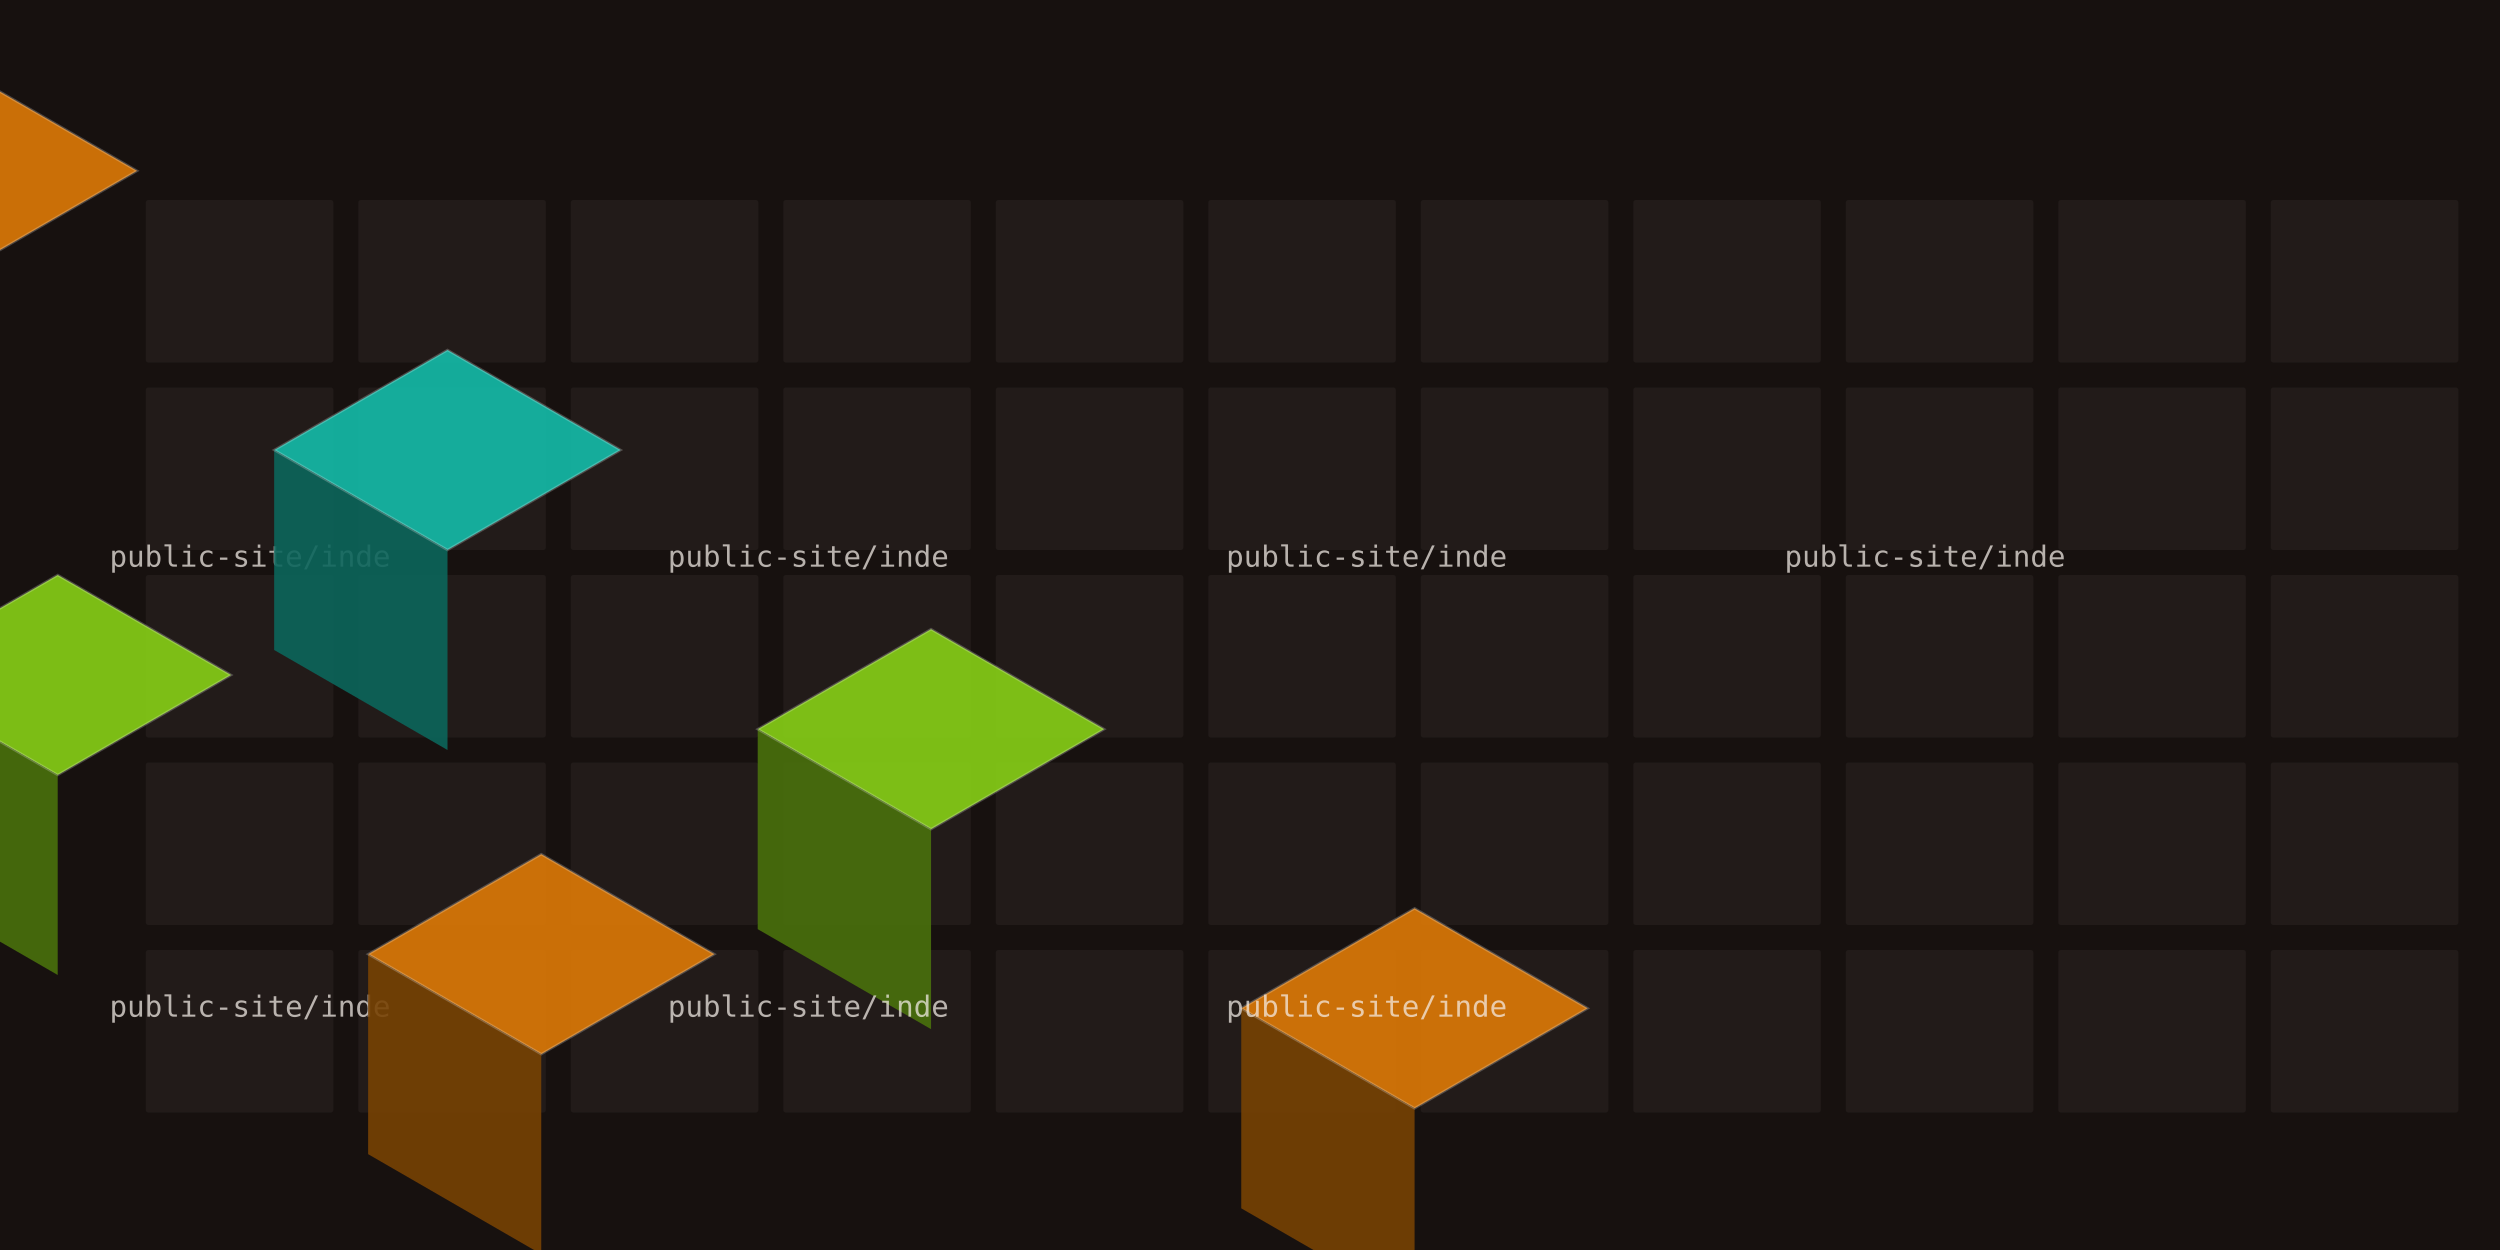
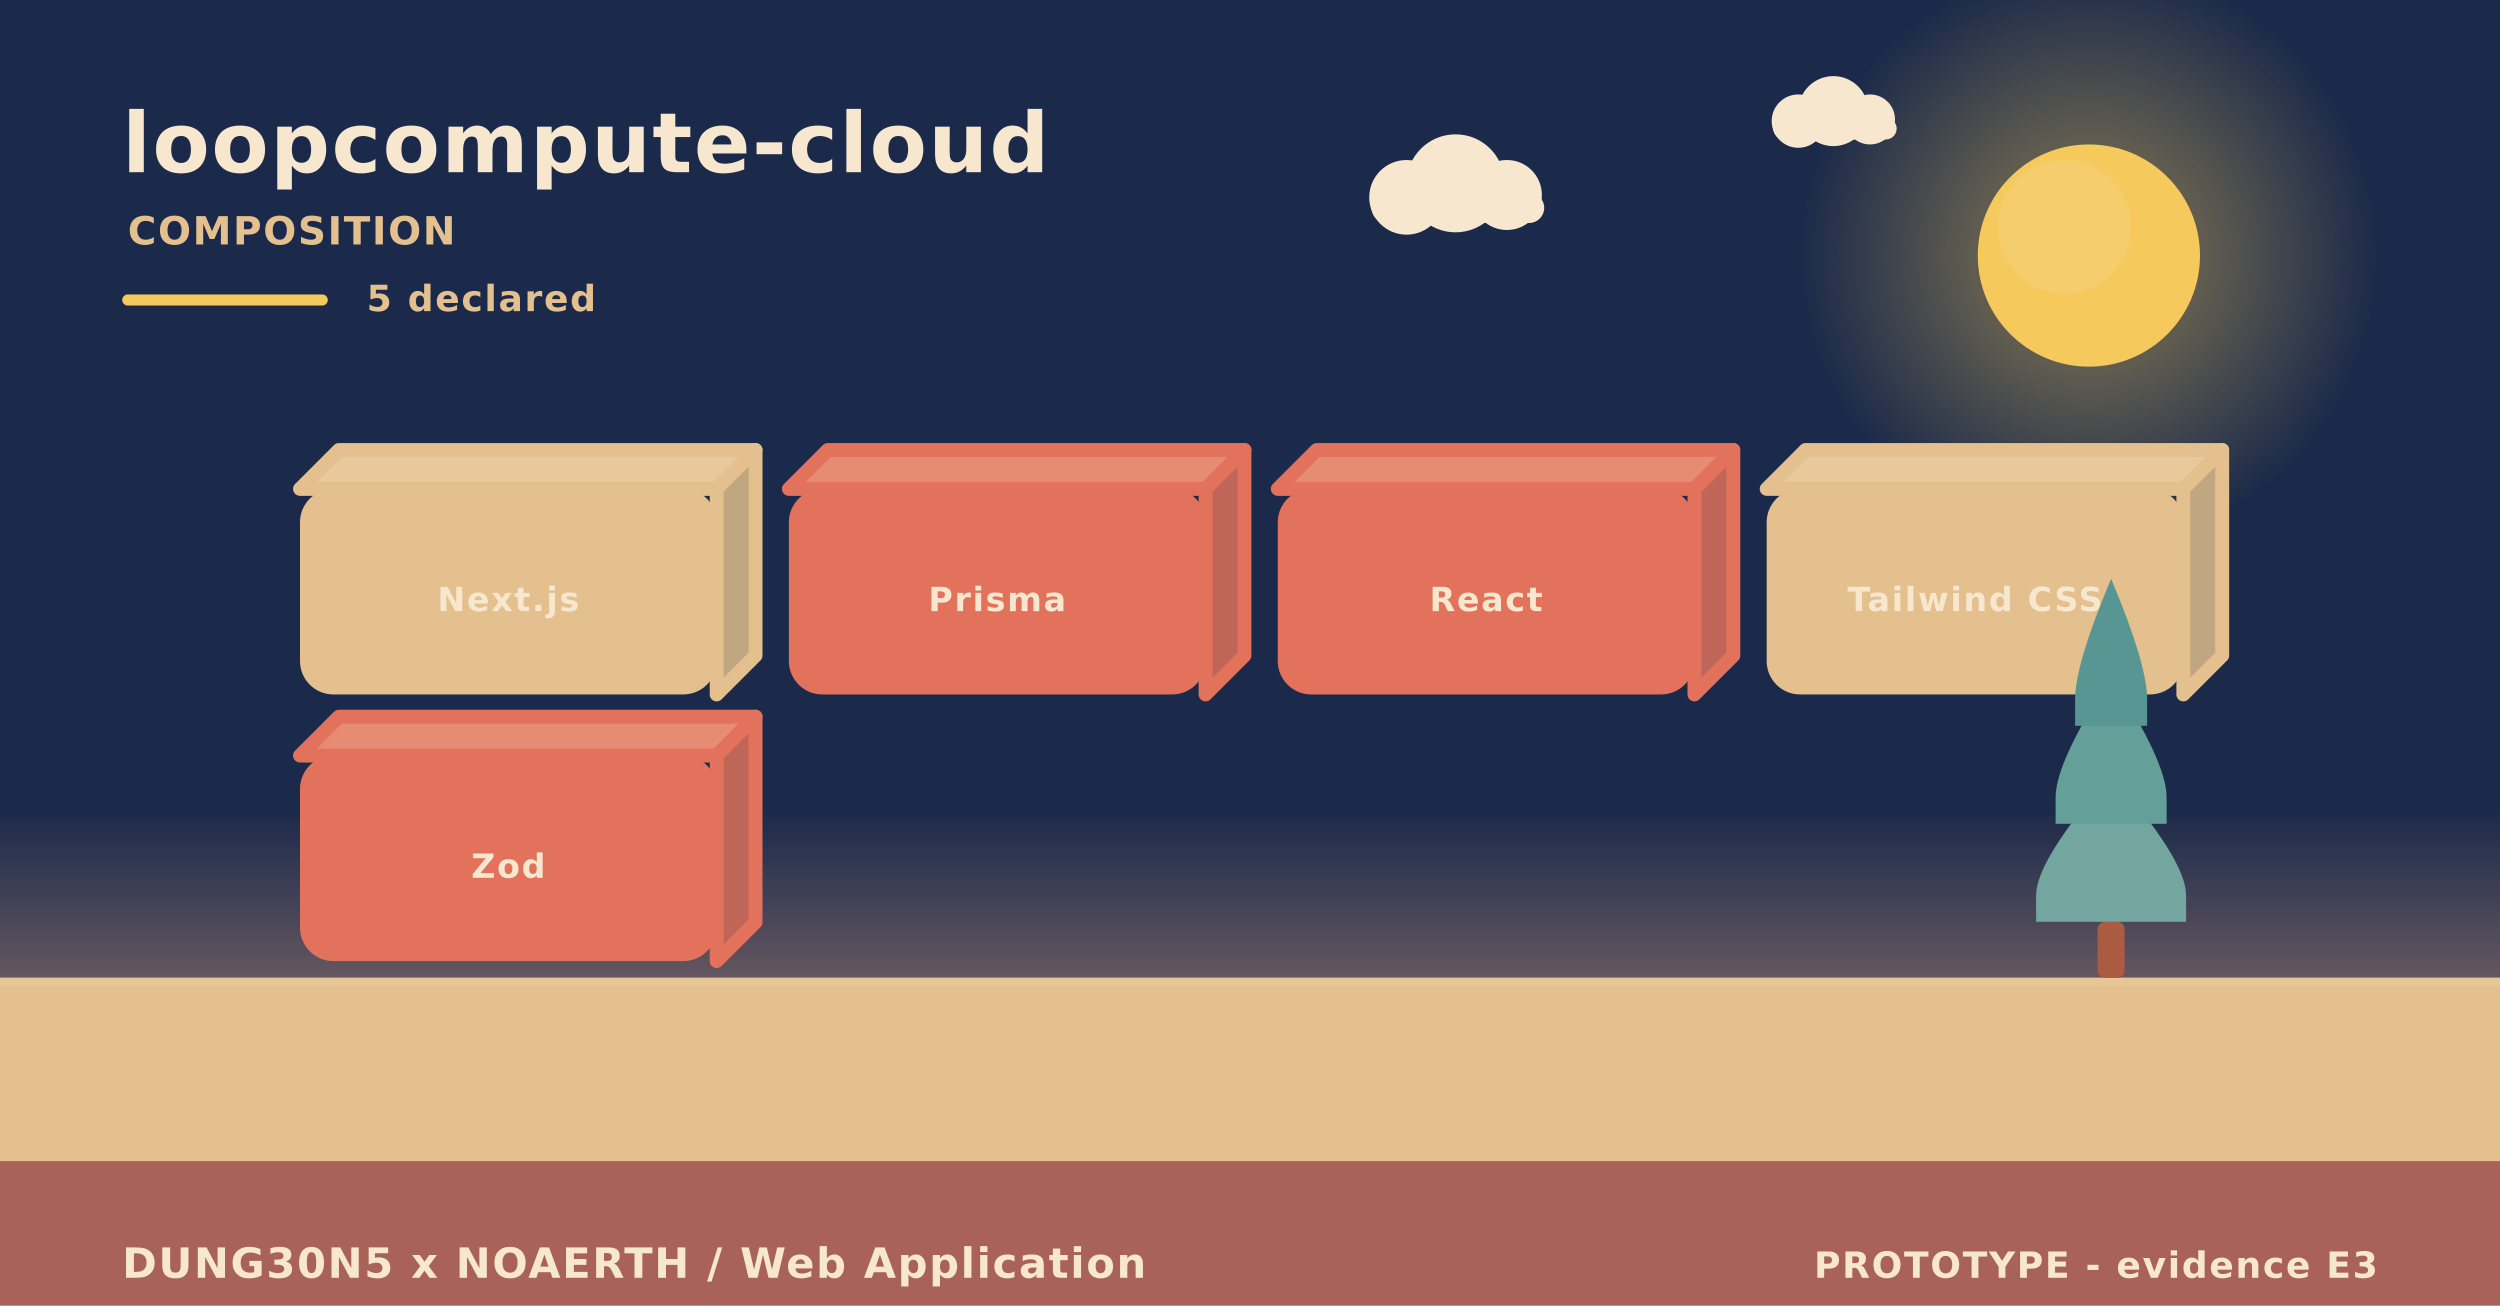
- <svg xmlns="http://www.w3.org/2000/svg" viewBox="0 0 1200 600" width="1200" height="600" role="img" aria-label="loopcompute-cloud component map">
-   <rect width="1200" height="600" fill="#17110f" />
-   <defs>
-     <linearGradient id="gc" x1="0" y1="0" x2="1" y2="1">
-       <stop offset="0%" stop-color="#d97706" />
-       <stop offset="100%" stop-color="#14b8a6" />
-     </linearGradient>
-   </defs>
-   <rect x="70.00" y="96.00" width="90.00" height="78.00" rx="1.20" fill="#f6efe9" opacity="0.05" />
-   <rect x="172.00" y="96.00" width="90.00" height="78.00" rx="1.20" fill="#f6efe9" opacity="0.05" />
-   <rect x="274.00" y="96.00" width="90.00" height="78.00" rx="1.20" fill="#f6efe9" opacity="0.05" />
-   <rect x="376.00" y="96.00" width="90.00" height="78.00" rx="1.20" fill="#f6efe9" opacity="0.05" />
-   <rect x="478.00" y="96.00" width="90.00" height="78.00" rx="1.20" fill="#f6efe9" opacity="0.05" />
-   <rect x="580.00" y="96.00" width="90.00" height="78.00" rx="1.20" fill="#f6efe9" opacity="0.05" />
-   <rect x="682.00" y="96.00" width="90.00" height="78.00" rx="1.20" fill="#f6efe9" opacity="0.05" />
-   <rect x="784.00" y="96.00" width="90.00" height="78.00" rx="1.20" fill="#f6efe9" opacity="0.05" />
-   <rect x="886.00" y="96.00" width="90.00" height="78.00" rx="1.20" fill="#f6efe9" opacity="0.05" />
-   <rect x="988.00" y="96.00" width="90.00" height="78.00" rx="1.20" fill="#f6efe9" opacity="0.05" />
-   <rect x="1090.00" y="96.00" width="90.00" height="78.00" rx="1.20" fill="#f6efe9" opacity="0.05" />
-   <rect x="70.00" y="186.00" width="90.00" height="78.00" rx="1.20" fill="#f6efe9" opacity="0.05" />
-   <rect x="172.00" y="186.00" width="90.00" height="78.00" rx="1.20" fill="#f6efe9" opacity="0.05" />
-   <rect x="274.00" y="186.00" width="90.00" height="78.00" rx="1.20" fill="#f6efe9" opacity="0.05" />
-   <rect x="376.00" y="186.00" width="90.00" height="78.00" rx="1.20" fill="#f6efe9" opacity="0.05" />
-   <rect x="478.00" y="186.00" width="90.00" height="78.00" rx="1.20" fill="#f6efe9" opacity="0.05" />
-   <rect x="580.00" y="186.00" width="90.00" height="78.00" rx="1.20" fill="#f6efe9" opacity="0.05" />
-   <rect x="682.00" y="186.00" width="90.00" height="78.00" rx="1.20" fill="#f6efe9" opacity="0.05" />
-   <rect x="784.00" y="186.00" width="90.00" height="78.00" rx="1.20" fill="#f6efe9" opacity="0.05" />
-   <rect x="886.00" y="186.00" width="90.00" height="78.00" rx="1.20" fill="#f6efe9" opacity="0.05" />
-   <rect x="988.00" y="186.00" width="90.00" height="78.00" rx="1.20" fill="#f6efe9" opacity="0.05" />
-   <rect x="1090.00" y="186.00" width="90.00" height="78.00" rx="1.20" fill="#f6efe9" opacity="0.05" />
-   <rect x="70.00" y="276.00" width="90.00" height="78.00" rx="1.20" fill="#f6efe9" opacity="0.05" />
-   <rect x="172.00" y="276.00" width="90.00" height="78.00" rx="1.20" fill="#f6efe9" opacity="0.05" />
-   <rect x="274.00" y="276.00" width="90.00" height="78.00" rx="1.20" fill="#f6efe9" opacity="0.05" />
-   <rect x="376.00" y="276.00" width="90.00" height="78.00" rx="1.20" fill="#f6efe9" opacity="0.05" />
-   <rect x="478.00" y="276.00" width="90.00" height="78.00" rx="1.20" fill="#f6efe9" opacity="0.05" />
-   <rect x="580.00" y="276.00" width="90.00" height="78.00" rx="1.20" fill="#f6efe9" opacity="0.05" />
-   <rect x="682.00" y="276.00" width="90.00" height="78.00" rx="1.20" fill="#f6efe9" opacity="0.05" />
-   <rect x="784.00" y="276.00" width="90.00" height="78.00" rx="1.20" fill="#f6efe9" opacity="0.05" />
-   <rect x="886.00" y="276.00" width="90.00" height="78.00" rx="1.20" fill="#f6efe9" opacity="0.05" />
-   <rect x="988.00" y="276.00" width="90.00" height="78.00" rx="1.20" fill="#f6efe9" opacity="0.05" />
-   <rect x="1090.00" y="276.00" width="90.00" height="78.00" rx="1.20" fill="#f6efe9" opacity="0.05" />
-   <rect x="70.00" y="366.00" width="90.00" height="78.00" rx="1.20" fill="#f6efe9" opacity="0.05" />
-   <rect x="172.00" y="366.00" width="90.00" height="78.00" rx="1.20" fill="#f6efe9" opacity="0.05" />
-   <rect x="274.00" y="366.00" width="90.00" height="78.00" rx="1.20" fill="#f6efe9" opacity="0.05" />
-   <rect x="376.00" y="366.00" width="90.00" height="78.00" rx="1.20" fill="#f6efe9" opacity="0.05" />
-   <rect x="478.00" y="366.00" width="90.00" height="78.00" rx="1.20" fill="#f6efe9" opacity="0.05" />
-   <rect x="580.00" y="366.00" width="90.00" height="78.00" rx="1.20" fill="#f6efe9" opacity="0.05" />
-   <rect x="682.00" y="366.00" width="90.00" height="78.00" rx="1.20" fill="#f6efe9" opacity="0.05" />
-   <rect x="784.00" y="366.00" width="90.00" height="78.00" rx="1.20" fill="#f6efe9" opacity="0.05" />
-   <rect x="886.00" y="366.00" width="90.00" height="78.00" rx="1.20" fill="#f6efe9" opacity="0.05" />
-   <rect x="988.00" y="366.00" width="90.00" height="78.00" rx="1.20" fill="#f6efe9" opacity="0.05" />
-   <rect x="1090.00" y="366.00" width="90.00" height="78.00" rx="1.20" fill="#f6efe9" opacity="0.05" />
-   <rect x="70.00" y="456.00" width="90.00" height="78.00" rx="1.20" fill="#f6efe9" opacity="0.05" />
-   <rect x="172.00" y="456.00" width="90.00" height="78.00" rx="1.20" fill="#f6efe9" opacity="0.05" />
-   <rect x="274.00" y="456.00" width="90.00" height="78.00" rx="1.20" fill="#f6efe9" opacity="0.05" />
-   <rect x="376.00" y="456.00" width="90.00" height="78.00" rx="1.20" fill="#f6efe9" opacity="0.05" />
-   <rect x="478.00" y="456.00" width="90.00" height="78.00" rx="1.20" fill="#f6efe9" opacity="0.05" />
-   <rect x="580.00" y="456.00" width="90.00" height="78.00" rx="1.20" fill="#f6efe9" opacity="0.05" />
-   <rect x="682.00" y="456.00" width="90.00" height="78.00" rx="1.20" fill="#f6efe9" opacity="0.05" />
-   <rect x="784.00" y="456.00" width="90.00" height="78.00" rx="1.20" fill="#f6efe9" opacity="0.05" />
-   <rect x="886.00" y="456.00" width="90.00" height="78.00" rx="1.20" fill="#f6efe9" opacity="0.05" />
-   <rect x="988.00" y="456.00" width="90.00" height="78.00" rx="1.20" fill="#f6efe9" opacity="0.05" />
-   <rect x="1090.00" y="456.00" width="90.00" height="78.00" rx="1.20" fill="#f6efe9" opacity="0.05" />
-   <g transform="rotate(0 120 140)">
-     <polygon points="-17.3,34.0 65.8,82.0 -17.3,130.0 -100.5,82.0" fill="#d97706" opacity="0.92" />
-     <polygon points="-100.5,82.0 -17.3,130.0 -17.3,226.0 -100.5,178.0" fill="#774103" opacity="0.9" />
-     <polygon points="-17.3,34.0 65.8,82.0 -17.3,130.0 -100.5,82.0" fill="none" stroke="rgba(255,255,255,0.220)" stroke-width="1.2" />
-     <animateTransform attributeName="transform" type="rotate" values="-32.0 0.00 0.00 0.0 0.00 0.00" dur="5.3s" begin="0.0s" repeatCount="indefinite" />
+ <svg xmlns="http://www.w3.org/2000/svg" width="900" height="470" viewBox="0 0 900 470" role="img" aria-label="loopcompute-cloud - how it is composed">
+   <linearGradient id="skyc" x1="0" y1="0" x2="0" y2="1">
+     <stop offset="0" stop-color="#1b2a4a" />
+     <stop offset="0.62" stop-color="#1b2a4a" />
+     <stop offset="1" stop-color="#f3ad8a" />
+   </linearGradient>
+   <rect width="900" height="470" fill="url(#skyc)" />
+   <radialGradient id="sunc">
+     <stop offset="0.35" stop-color="#f5c95c" stop-opacity="0.34" />
+     <stop offset="1" stop-color="#f5c95c" stop-opacity="0" />
+   </radialGradient>
+   <circle cx="752" cy="92" r="104" fill="url(#sunc)" />
+   <circle cx="752" cy="92" r="40" fill="#f5c95c" />
+   <circle cx="743.2" cy="81.6" r="24" fill="#f5d27e" opacity="0.5" />
+   <g>
+     <circle cx="524" cy="66" r="17.64" fill="#f6e7ce" />
+     <circle cx="506.36" cy="71.04" r="13.44" fill="#f6e7ce" />
+     <circle cx="542.48" cy="70.2" r="12.6" fill="#f6e7ce" />
+     <rect x="493.76" y="69.36" width="62.16" height="10.92" rx="5.46" fill="#f6e7ce" />
+     <animateTransform attributeName="transform" type="translate" values="0 0;24 0;0 0" dur="36s" begin="0s" repeatCount="indefinite" />
  </g>
-   <text x="120" y="272" font-family="ui-monospace,Menlo,monospace" font-size="14" fill="rgba(246,239,233,0.720)" text-anchor="middle">public-site/inde</text>
-   <g transform="rotate(0 388 140)">
-     <polygon points="214.8,168.0 297.9,216.0 214.8,264.0 131.6,216.0" fill="#14b8a6" opacity="0.92" />
-     <polygon points="131.6,216.0 214.8,264.0 214.8,360.0 131.6,312.0" fill="#0b655b" opacity="0.9" />
-     <polygon points="214.8,168.0 297.9,216.0 214.8,264.0 131.6,216.0" fill="none" stroke="rgba(255,255,255,0.220)" stroke-width="1.2" />
-     <animateTransform attributeName="transform" type="rotate" values="-32.0 0.00 0.00 0.0 0.00 0.00" dur="5.3s" begin="0.4s" repeatCount="indefinite" />
+   <g>
+     <circle cx="660" cy="40" r="12.6" fill="#f6e7ce" />
+     <circle cx="647.4" cy="43.6" r="9.6" fill="#f6e7ce" />
+     <circle cx="673.2" cy="43" r="9" fill="#f6e7ce" />
+     <rect x="638.4" y="42.4" width="44.4" height="7.8" rx="3.9" fill="#f6e7ce" />
+     <animateTransform attributeName="transform" type="translate" values="0 0;-18 0;0 0" dur="46s" begin="3s" repeatCount="indefinite" />
  </g>
-   <text x="388" y="272" font-family="ui-monospace,Menlo,monospace" font-size="14" fill="rgba(246,239,233,0.720)" text-anchor="middle">public-site/inde</text>
-   <g transform="rotate(0 656 140)">
-     <polygon points="446.9,302.0 530.0,350.0 446.9,398.0 363.7,350.0" fill="#84cc16" opacity="0.92" />
-     <polygon points="363.7,350.0 446.9,398.0 446.9,494.0 363.7,446.0" fill="#49700c" opacity="0.9" />
-     <polygon points="446.9,302.0 530.0,350.0 446.9,398.0 363.7,350.0" fill="none" stroke="rgba(255,255,255,0.220)" stroke-width="1.2" />
-     <animateTransform attributeName="transform" type="rotate" values="-32.0 0.00 0.00 0.0 0.00 0.00" dur="5.3s" begin="0.8s" repeatCount="indefinite" />
+   <rect x="0" y="352" width="900" height="118" fill="#e3c08d" />
+   <rect x="0" y="352" width="900" height="3" fill="#e6c596" />
+   <text x="44" y="62" font-family="Verdana,DejaVu Sans,sans-serif" font-size="30" font-weight="700" letter-spacing="0.6" fill="#f6e7ce" text-anchor="start">loopcompute-cloud</text>
+   <text x="46" y="88" font-family="Verdana,DejaVu Sans,sans-serif" font-size="14" font-weight="700" letter-spacing="0.6" fill="#e3c08d" text-anchor="start">COMPOSITION</text>
+   <rect x="44" y="106" width="74" height="4" rx="2" fill="#f5c95c" />
+   <text x="132" y="112" font-family="Verdana,DejaVu Sans,sans-serif" font-size="13" font-weight="700" letter-spacing="0.6" fill="#e3c08d" text-anchor="start">5 declared</text>
+   <g>
+     <path d="M108,176 L258,176 L272,162 L122,162 Z" fill="#e7c99b" stroke="#e3c08d" stroke-width="5" stroke-linejoin="round" />
+     <path d="M258,176 L272,162 L272,236 L258,250 Z" fill="#c1a682" stroke="#e3c08d" stroke-width="5" stroke-linejoin="round" />
+     <rect x="108" y="176" width="150" height="74" rx="12" fill="#e3c08d" />
+     <animateTransform attributeName="transform" type="translate" values="0 10;0 0" dur="0.75s" begin="0s" fill="freeze" />
  </g>
-   <text x="656" y="272" font-family="ui-monospace,Menlo,monospace" font-size="14" fill="rgba(246,239,233,0.720)" text-anchor="middle">public-site/inde</text>
-   <g transform="rotate(0 924 140)">
-     <polygon points="679.0,436.0 762.1,484.0 679.0,532.0 595.8,484.0" fill="#d97706" opacity="0.92" />
-     <polygon points="595.8,484.0 679.0,532.0 679.0,628.0 595.8,580.0" fill="#774103" opacity="0.9" />
-     <polygon points="679.0,436.0 762.1,484.0 679.0,532.0 595.8,484.0" fill="none" stroke="rgba(255,255,255,0.220)" stroke-width="1.2" />
-     <animateTransform attributeName="transform" type="rotate" values="-32.0 0.00 0.00 0.0 0.00 0.00" dur="5.3s" begin="1.2s" repeatCount="indefinite" />
+   <text x="183" y="220" font-family="Verdana,DejaVu Sans,sans-serif" font-size="12" font-weight="700" letter-spacing="0.6" fill="#f6e7ce" text-anchor="middle">Next.js</text>
+   <g>
+     <path d="M284,176 L434,176 L448,162 L298,162 Z" fill="#e68c74" stroke="#e2725b" stroke-width="5" stroke-linejoin="round" />
+     <path d="M434,176 L448,162 L448,236 L434,250 Z" fill="#c06658" stroke="#e2725b" stroke-width="5" stroke-linejoin="round" />
+     <rect x="284" y="176" width="150" height="74" rx="12" fill="#e2725b" />
+     <animateTransform attributeName="transform" type="translate" values="0 10;0 0" dur="0.75s" begin="0.16s" fill="freeze" />
  </g>
-   <text x="924" y="272" font-family="ui-monospace,Menlo,monospace" font-size="14" fill="rgba(246,239,233,0.720)" text-anchor="middle">public-site/inde</text>
-   <g transform="rotate(0 120 356)">
-     <polygon points="-204.4,142.0 -121.2,190.0 -204.4,238.0 -287.5,190.0" fill="#14b8a6" opacity="0.92" />
-     <polygon points="-287.5,190.0 -204.4,238.0 -204.4,334.0 -287.5,286.0" fill="#0b655b" opacity="0.9" />
-     <polygon points="-204.4,142.0 -121.2,190.0 -204.4,238.0 -287.5,190.0" fill="none" stroke="rgba(255,255,255,0.220)" stroke-width="1.2" />
-     <animateTransform attributeName="transform" type="rotate" values="-32.0 0.00 0.00 0.0 0.00 0.00" dur="5.3s" begin="1.6s" repeatCount="indefinite" />
+   <text x="359" y="220" font-family="Verdana,DejaVu Sans,sans-serif" font-size="12" font-weight="700" letter-spacing="0.6" fill="#f6e7ce" text-anchor="middle">Prisma</text>
+   <g>
+     <path d="M460,176 L610,176 L624,162 L474,162 Z" fill="#e68c74" stroke="#e2725b" stroke-width="5" stroke-linejoin="round" />
+     <path d="M610,176 L624,162 L624,236 L610,250 Z" fill="#c06658" stroke="#e2725b" stroke-width="5" stroke-linejoin="round" />
+     <rect x="460" y="176" width="150" height="74" rx="12" fill="#e2725b" />
+     <animateTransform attributeName="transform" type="translate" values="0 10;0 0" dur="0.75s" begin="0.32s" fill="freeze" />
  </g>
-   <text x="120" y="488" font-family="ui-monospace,Menlo,monospace" font-size="14" fill="rgba(246,239,233,0.720)" text-anchor="middle">public-site/inde</text>
-   <g transform="rotate(0 388 356)">
-     <polygon points="27.7,276.0 110.9,324.0 27.7,372.0 -55.4,324.0" fill="#84cc16" opacity="0.92" />
-     <polygon points="-55.4,324.0 27.7,372.0 27.7,468.0 -55.4,420.0" fill="#49700c" opacity="0.9" />
-     <polygon points="27.7,276.0 110.9,324.0 27.7,372.0 -55.4,324.0" fill="none" stroke="rgba(255,255,255,0.220)" stroke-width="1.2" />
-     <animateTransform attributeName="transform" type="rotate" values="-32.0 0.00 0.00 0.0 0.00 0.00" dur="5.3s" begin="2.0s" repeatCount="indefinite" />
+   <text x="535" y="220" font-family="Verdana,DejaVu Sans,sans-serif" font-size="12" font-weight="700" letter-spacing="0.6" fill="#f6e7ce" text-anchor="middle">React</text>
+   <g>
+     <path d="M636,176 L786,176 L800,162 L650,162 Z" fill="#e7c99b" stroke="#e3c08d" stroke-width="5" stroke-linejoin="round" />
+     <path d="M786,176 L800,162 L800,236 L786,250 Z" fill="#c1a682" stroke="#e3c08d" stroke-width="5" stroke-linejoin="round" />
+     <rect x="636" y="176" width="150" height="74" rx="12" fill="#e3c08d" />
+     <animateTransform attributeName="transform" type="translate" values="0 10;0 0" dur="0.75s" begin="0.48s" fill="freeze" />
  </g>
-   <text x="388" y="488" font-family="ui-monospace,Menlo,monospace" font-size="14" fill="rgba(246,239,233,0.720)" text-anchor="middle">public-site/inde</text>
-   <g transform="rotate(0 656 356)">
-     <polygon points="259.8,410.0 342.9,458.0 259.8,506.0 176.7,458.0" fill="#d97706" opacity="0.92" />
-     <polygon points="176.7,458.0 259.8,506.0 259.8,602.0 176.7,554.0" fill="#774103" opacity="0.9" />
-     <polygon points="259.8,410.0 342.9,458.0 259.8,506.0 176.7,458.0" fill="none" stroke="rgba(255,255,255,0.220)" stroke-width="1.2" />
-     <animateTransform attributeName="transform" type="rotate" values="-32.0 0.00 0.00 0.0 0.00 0.00" dur="5.3s" begin="2.4s" repeatCount="indefinite" />
+   <text x="711" y="220" font-family="Verdana,DejaVu Sans,sans-serif" font-size="12" font-weight="700" letter-spacing="0.6" fill="#f6e7ce" text-anchor="middle">Tailwind CSS</text>
+   <g>
+     <path d="M108,272 L258,272 L272,258 L122,258 Z" fill="#e68c74" stroke="#e2725b" stroke-width="5" stroke-linejoin="round" />
+     <path d="M258,272 L272,258 L272,332 L258,346 Z" fill="#c06658" stroke="#e2725b" stroke-width="5" stroke-linejoin="round" />
+     <rect x="108" y="272" width="150" height="74" rx="12" fill="#e2725b" />
+     <animateTransform attributeName="transform" type="translate" values="0 10;0 0" dur="0.75s" begin="0.64s" fill="freeze" />
  </g>
-   <text x="656" y="488" font-family="ui-monospace,Menlo,monospace" font-size="14" fill="rgba(246,239,233,0.720)" text-anchor="middle">public-site/inde</text>
+   <text x="183" y="316" font-family="Verdana,DejaVu Sans,sans-serif" font-size="12" font-weight="700" letter-spacing="0.6" fill="#f6e7ce" text-anchor="middle">Zod</text>
+   <rect x="755.14" y="331.84" width="9.72" height="20.16" rx="2.7" fill="#ac5b43" />
+   <path d="M760,278.92 Q733,309.61 733,322.31 Q733,331.84 733,331.84 L787,331.84 Q787,331.84 787,322.31 Q787,309.61 760,278.92 Z" fill="#74a6a0" />
+   <path d="M760,243.64 Q740.02,274.33 740.02,287.03 Q740.02,296.56 740.02,296.56 L779.98,296.56 Q779.98,296.56 779.98,287.03 Q779.98,274.33 760,243.64 Z" fill="#649f9a" />
+   <path d="M760,208.36 Q747.04,239.05 747.04,251.75 Q747.04,261.28 747.04,261.28 L772.96,261.28 Q772.96,261.28 772.96,251.75 Q772.96,239.05 760,208.36 Z" fill="#589694" />
+   <rect x="0" y="418" width="900" height="52" rx="0" fill="#a65c56" opacity="0.94" />
+   <text x="44" y="460" font-family="Verdana,DejaVu Sans,sans-serif" font-size="15" font-weight="700" letter-spacing="0.6" fill="#f6e7ce" text-anchor="start">DUNG30N5 x NOAERTH  /  Web Application</text>
+   <text x="856" y="460" font-family="Verdana,DejaVu Sans,sans-serif" font-size="13" font-weight="700" letter-spacing="0.6" fill="#f6e7ce" text-anchor="end">PROTOTYPE  -  evidence E3</text>
</svg>
